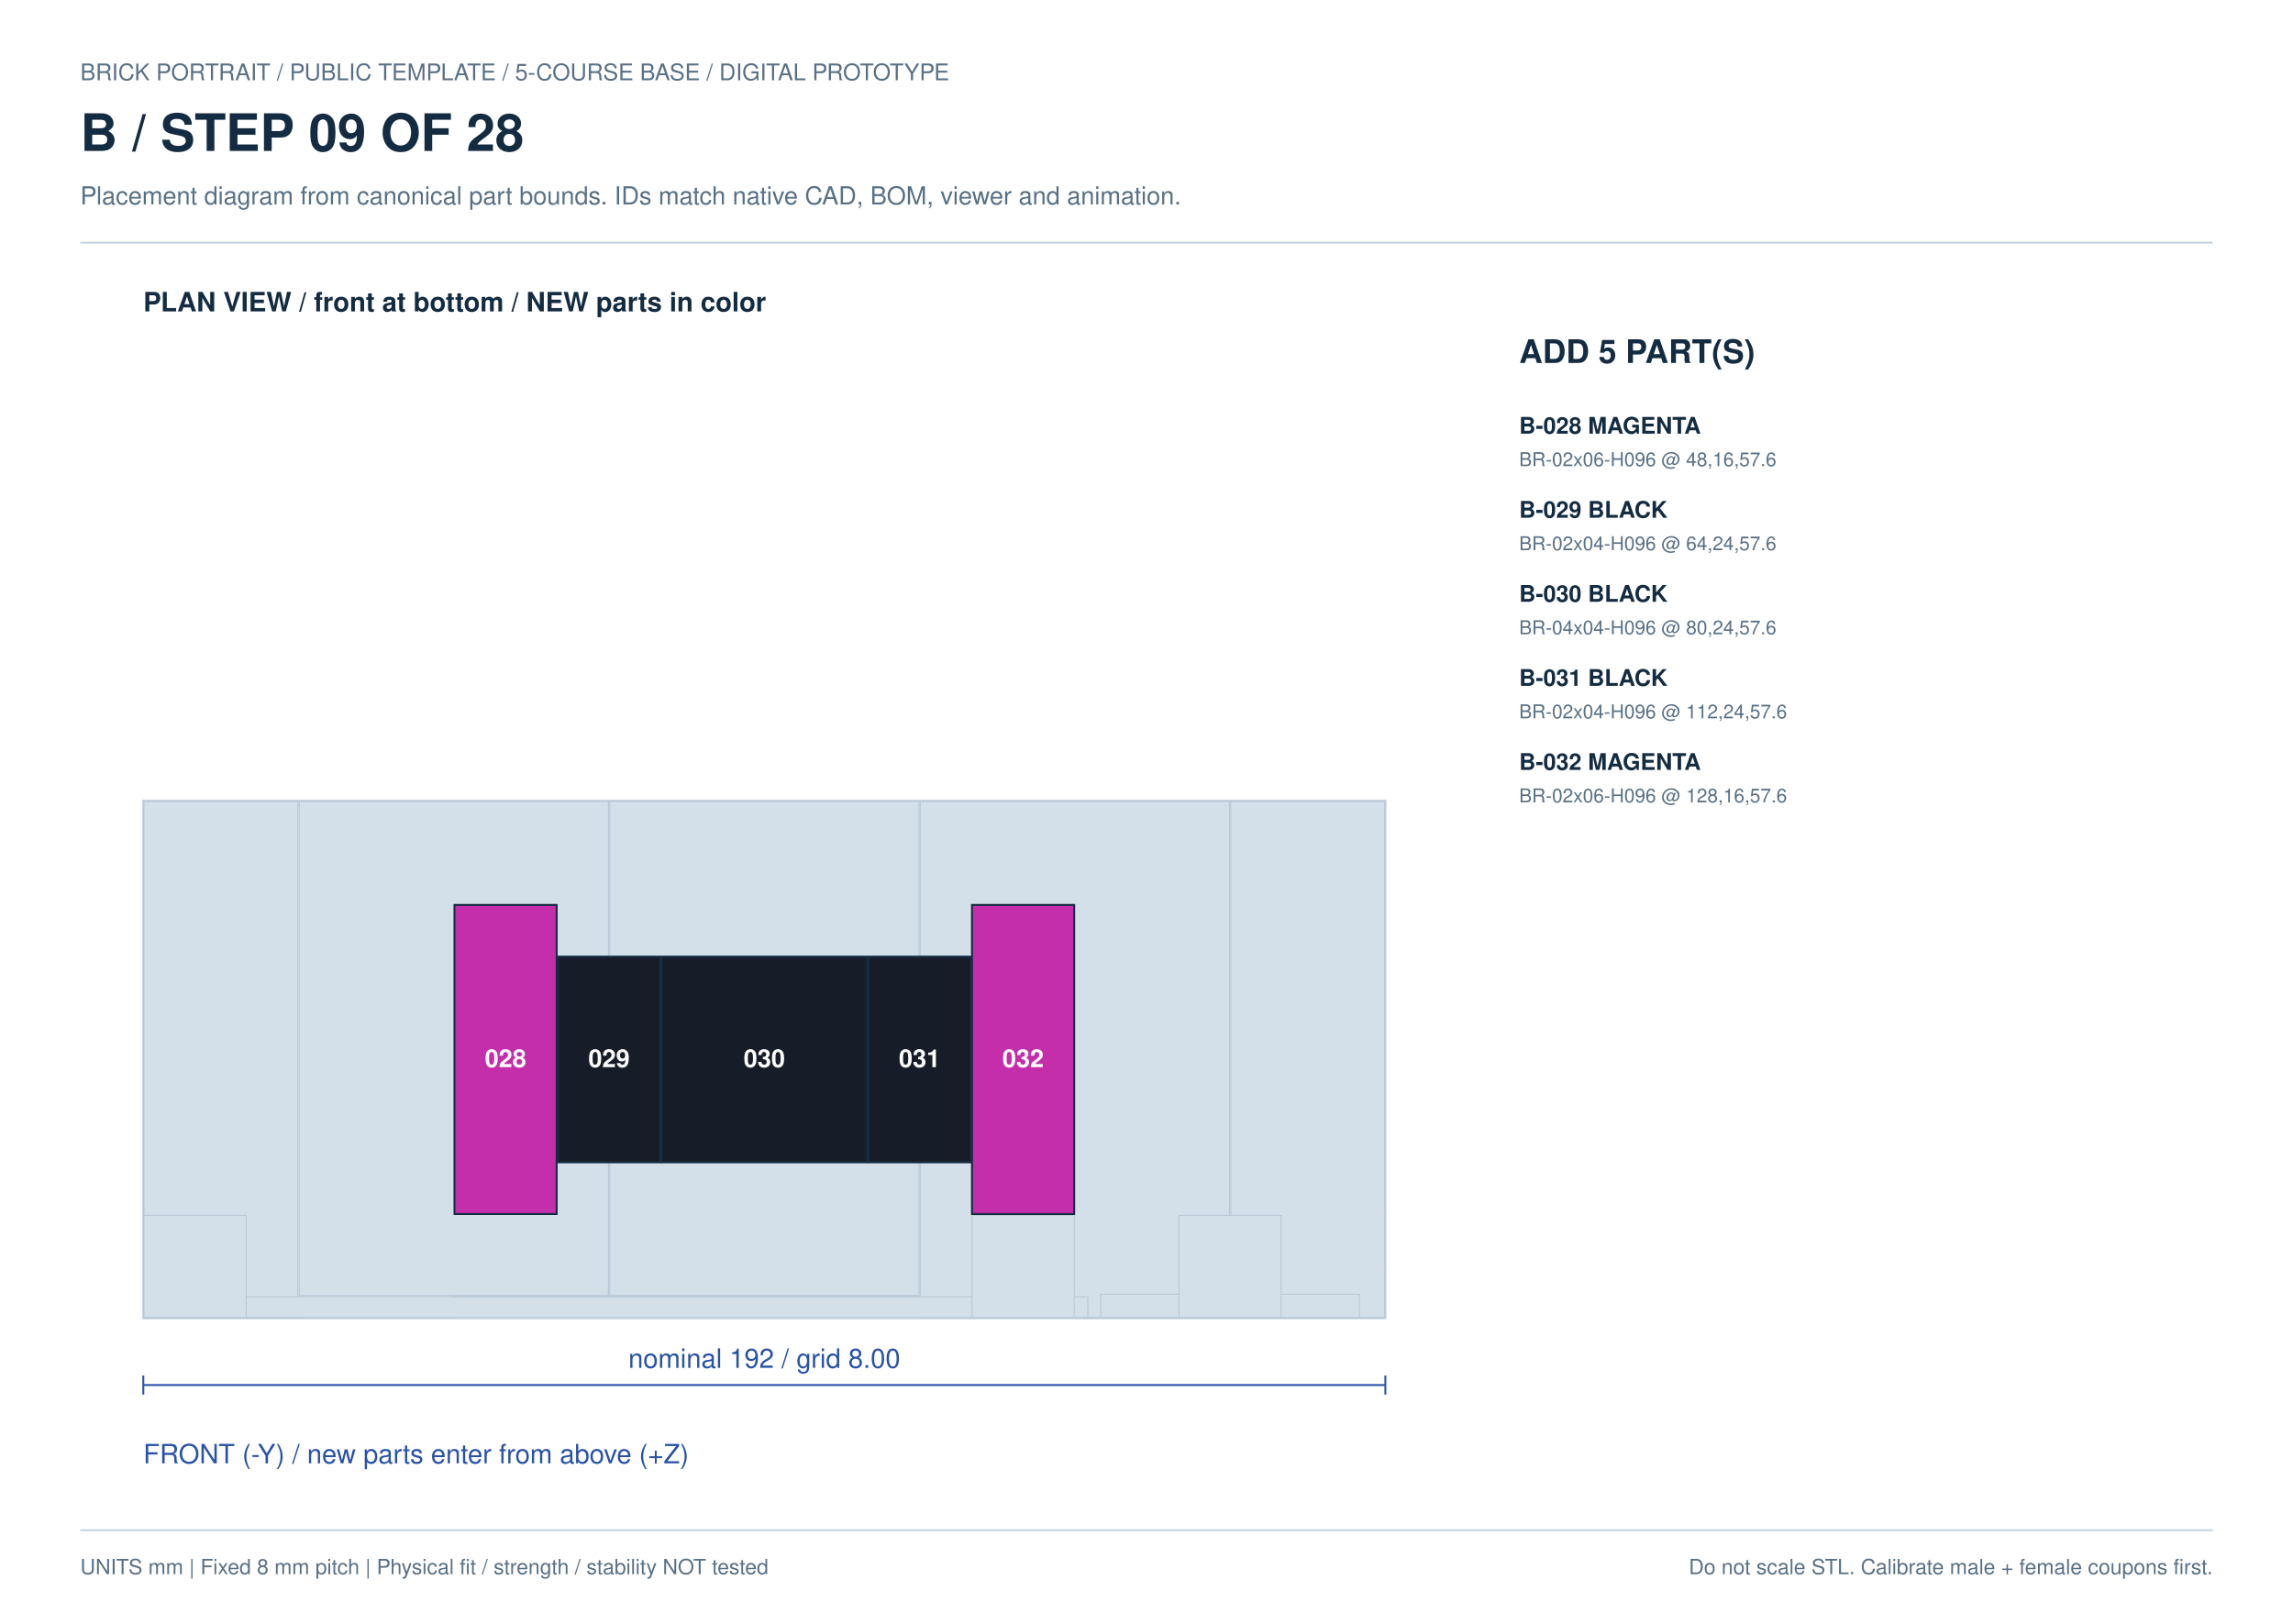
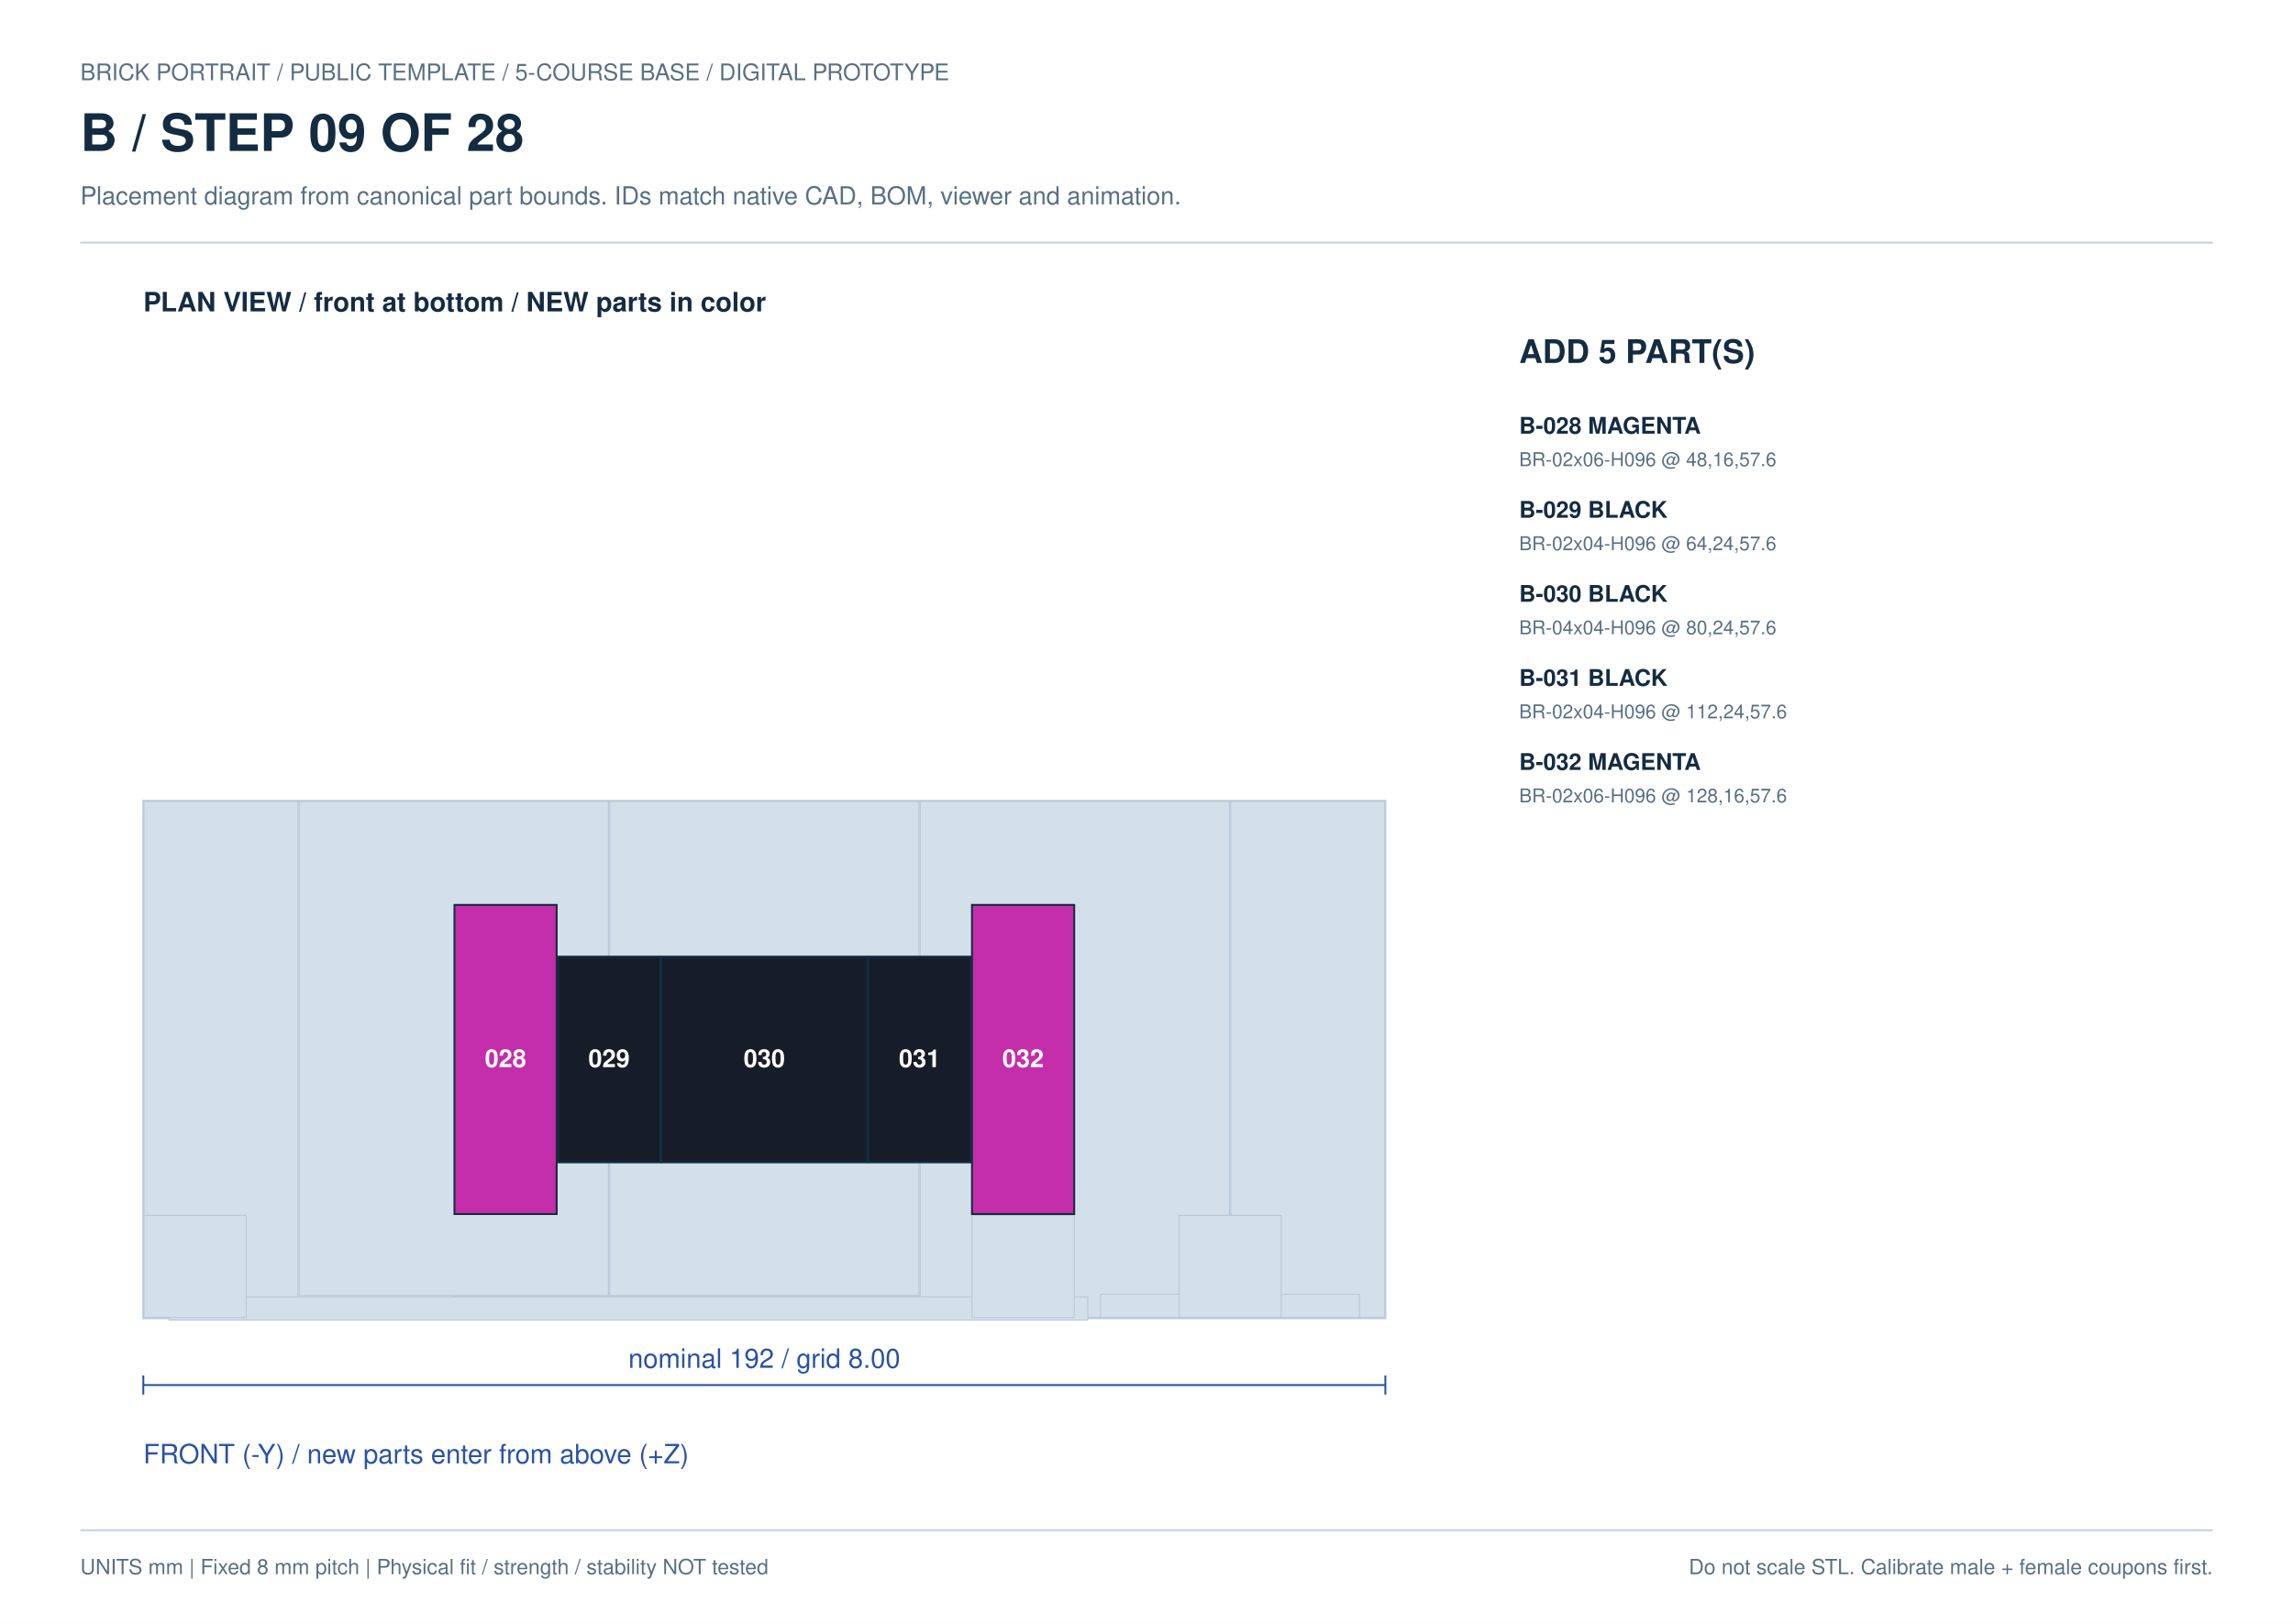
<svg xmlns="http://www.w3.org/2000/svg" width="420mm" height="297.5mm" viewBox="0 0 1200 850">
  <rect width="1200" height="850" fill="white" />
  <text x="42" y="42" font-family="Helvetica,Arial,sans-serif" font-size="12" fill="#587085" font-weight="normal" text-anchor="start">BRICK PORTRAIT / PUBLIC TEMPLATE / 5-COURSE BASE / DIGITAL PROTOTYPE</text>
  <text x="42" y="79" font-family="Helvetica,Arial,sans-serif" font-size="27" fill="#142c41" font-weight="bold" text-anchor="start">B / STEP 09 OF 28</text>
  <text x="42" y="107" font-family="Helvetica,Arial,sans-serif" font-size="13" fill="#587085" font-weight="normal" text-anchor="start">Placement diagram from canonical part bounds. IDs match native CAD, BOM, viewer and animation.</text>
  <line x1="42" y1="127" x2="1158" y2="127" stroke="#c5d3df" stroke-width="1" />
  <text x="75" y="163" font-family="Helvetica,Arial,sans-serif" font-size="14" fill="#142c41" font-weight="bold" text-anchor="start">PLAN VIEW / front at bottom / NEW parts in color</text>
  <rect x="75" y="419.167" width="650.0" height="270.833" fill="#edf3f8" stroke="#b7c8d6" />
  <line x1="75.0" y1="419.167" x2="75.0" y2="690" stroke="#d0dde8" stroke-width="0.5" />
  <line x1="102.083" y1="419.167" x2="102.083" y2="690" stroke="#d0dde8" stroke-width="0.5" />
  <line x1="129.167" y1="419.167" x2="129.167" y2="690" stroke="#d0dde8" stroke-width="0.5" />
  <line x1="156.25" y1="419.167" x2="156.25" y2="690" stroke="#d0dde8" stroke-width="0.5" />
  <line x1="183.333" y1="419.167" x2="183.333" y2="690" stroke="#d0dde8" stroke-width="0.5" />
  <line x1="210.417" y1="419.167" x2="210.417" y2="690" stroke="#d0dde8" stroke-width="0.5" />
  <line x1="237.5" y1="419.167" x2="237.5" y2="690" stroke="#d0dde8" stroke-width="0.5" />
  <line x1="264.583" y1="419.167" x2="264.583" y2="690" stroke="#d0dde8" stroke-width="0.5" />
  <line x1="291.667" y1="419.167" x2="291.667" y2="690" stroke="#d0dde8" stroke-width="0.5" />
  <line x1="318.75" y1="419.167" x2="318.75" y2="690" stroke="#d0dde8" stroke-width="0.5" />
  <line x1="345.833" y1="419.167" x2="345.833" y2="690" stroke="#d0dde8" stroke-width="0.5" />
  <line x1="372.917" y1="419.167" x2="372.917" y2="690" stroke="#d0dde8" stroke-width="0.5" />
  <line x1="400.0" y1="419.167" x2="400.0" y2="690" stroke="#d0dde8" stroke-width="0.5" />
  <line x1="427.083" y1="419.167" x2="427.083" y2="690" stroke="#d0dde8" stroke-width="0.5" />
  <line x1="454.167" y1="419.167" x2="454.167" y2="690" stroke="#d0dde8" stroke-width="0.5" />
  <line x1="481.25" y1="419.167" x2="481.25" y2="690" stroke="#d0dde8" stroke-width="0.5" />
  <line x1="508.333" y1="419.167" x2="508.333" y2="690" stroke="#d0dde8" stroke-width="0.5" />
  <line x1="535.417" y1="419.167" x2="535.417" y2="690" stroke="#d0dde8" stroke-width="0.5" />
  <line x1="562.5" y1="419.167" x2="562.5" y2="690" stroke="#d0dde8" stroke-width="0.5" />
  <line x1="589.583" y1="419.167" x2="589.583" y2="690" stroke="#d0dde8" stroke-width="0.5" />
  <line x1="616.667" y1="419.167" x2="616.667" y2="690" stroke="#d0dde8" stroke-width="0.5" />
  <line x1="643.75" y1="419.167" x2="643.75" y2="690" stroke="#d0dde8" stroke-width="0.5" />
  <line x1="670.833" y1="419.167" x2="670.833" y2="690" stroke="#d0dde8" stroke-width="0.5" />
  <line x1="697.917" y1="419.167" x2="697.917" y2="690" stroke="#d0dde8" stroke-width="0.5" />
  <line x1="725.0" y1="419.167" x2="725.0" y2="690" stroke="#d0dde8" stroke-width="0.5" />
  <line x1="75" y1="690.0" x2="725.0" y2="690.0" stroke="#d0dde8" stroke-width="0.5" />
  <line x1="75" y1="662.917" x2="725.0" y2="662.917" stroke="#d0dde8" stroke-width="0.5" />
  <line x1="75" y1="635.833" x2="725.0" y2="635.833" stroke="#d0dde8" stroke-width="0.5" />
  <line x1="75" y1="608.75" x2="725.0" y2="608.75" stroke="#d0dde8" stroke-width="0.5" />
  <line x1="75" y1="581.667" x2="725.0" y2="581.667" stroke="#d0dde8" stroke-width="0.5" />
  <line x1="75" y1="554.583" x2="725.0" y2="554.583" stroke="#d0dde8" stroke-width="0.5" />
  <line x1="75" y1="527.5" x2="725.0" y2="527.5" stroke="#d0dde8" stroke-width="0.5" />
  <line x1="75" y1="500.417" x2="725.0" y2="500.417" stroke="#d0dde8" stroke-width="0.5" />
  <line x1="75" y1="473.333" x2="725.0" y2="473.333" stroke="#d0dde8" stroke-width="0.5" />
  <line x1="75" y1="446.25" x2="725.0" y2="446.25" stroke="#d0dde8" stroke-width="0.5" />
  <line x1="75" y1="419.167" x2="725.0" y2="419.167" stroke="#d0dde8" stroke-width="0.5" />
  <rect x="75.339" y="419.505" width="649.323" height="270.156" fill="#d3dfe9" stroke="#b7c8d6" stroke-width="0.5" />
  <rect x="75.339" y="419.505" width="161.823" height="270.156" fill="#d3dfe9" stroke="#b7c8d6" stroke-width="0.5" />
  <rect x="237.839" y="419.505" width="161.823" height="258.646" fill="#d3dfe9" stroke="#b7c8d6" stroke-width="0.5" />
  <rect x="400.339" y="419.505" width="161.823" height="258.646" fill="#d3dfe9" stroke="#b7c8d6" stroke-width="0.5" />
  <rect x="562.839" y="419.505" width="161.823" height="270.156" fill="#d3dfe9" stroke="#b7c8d6" stroke-width="0.5" />
  <rect x="75.339" y="419.505" width="80.573" height="270.156" fill="#d3dfe9" stroke="#b7c8d6" stroke-width="0.5" />
  <rect x="156.589" y="419.505" width="161.823" height="258.646" fill="#d3dfe9" stroke="#b7c8d6" stroke-width="0.5" />
  <rect x="319.089" y="419.505" width="161.823" height="258.646" fill="#d3dfe9" stroke="#b7c8d6" stroke-width="0.5" />
  <rect x="481.589" y="419.505" width="161.823" height="270.156" fill="#d3dfe9" stroke="#b7c8d6" stroke-width="0.5" />
  <rect x="644.089" y="419.505" width="80.573" height="270.156" fill="#d3dfe9" stroke="#b7c8d6" stroke-width="0.5" />
  <rect x="75.339" y="419.505" width="161.823" height="270.156" fill="#d3dfe9" stroke="#b7c8d6" stroke-width="0.5" />
  <rect x="237.839" y="419.505" width="161.823" height="258.646" fill="#d3dfe9" stroke="#b7c8d6" stroke-width="0.5" />
  <rect x="400.339" y="419.505" width="161.823" height="258.646" fill="#d3dfe9" stroke="#b7c8d6" stroke-width="0.5" />
  <rect x="562.839" y="419.505" width="161.823" height="270.156" fill="#d3dfe9" stroke="#b7c8d6" stroke-width="0.5" />
  <rect x="75.339" y="419.505" width="80.573" height="270.156" fill="#d3dfe9" stroke="#b7c8d6" stroke-width="0.5" />
  <rect x="156.589" y="419.505" width="161.823" height="258.646" fill="#d3dfe9" stroke="#b7c8d6" stroke-width="0.5" />
  <rect x="319.089" y="419.505" width="161.823" height="258.646" fill="#d3dfe9" stroke="#b7c8d6" stroke-width="0.5" />
  <rect x="481.589" y="419.505" width="161.823" height="270.156" fill="#d3dfe9" stroke="#b7c8d6" stroke-width="0.5" />
  <rect x="644.089" y="419.505" width="80.573" height="270.156" fill="#d3dfe9" stroke="#b7c8d6" stroke-width="0.5" />
-   <rect x="88.542" y="678.828" width="480.729" height="10.833" fill="#d3dfe9" stroke="#b7c8d6" stroke-width="0.5" />
+   <rect x="88.542" y="678.828" width="480.729" height="12.188" fill="#d3dfe9" stroke="#b7c8d6" stroke-width="0.5" />
  <rect x="576.042" y="677.474" width="135.417" height="12.188" fill="#d3dfe9" stroke="#b7c8d6" stroke-width="0.5" />
  <rect x="75.339" y="636.172" width="53.49" height="53.49" fill="#d3dfe9" stroke="#b7c8d6" stroke-width="0.5" />
  <rect x="508.672" y="636.172" width="53.49" height="53.49" fill="#d3dfe9" stroke="#b7c8d6" stroke-width="0.5" />
  <rect x="617.005" y="636.172" width="53.49" height="53.49" fill="#d3dfe9" stroke="#b7c8d6" stroke-width="0.5" />
  <rect x="264.922" y="500.755" width="107.656" height="107.656" fill="#d3dfe9" stroke="#b7c8d6" stroke-width="0.5" />
  <rect x="373.255" y="500.755" width="107.656" height="107.656" fill="#d3dfe9" stroke="#b7c8d6" stroke-width="0.5" />
  <rect x="481.589" y="500.755" width="53.49" height="107.656" fill="#d3dfe9" stroke="#b7c8d6" stroke-width="0.5" />
  <rect x="237.839" y="473.672" width="53.49" height="161.823" fill="#c42eaa" stroke="#142c41" stroke-width="1" />
  <text x="264.583" y="558.583" font-family="Helvetica,Arial,sans-serif" font-size="13" fill="white" font-weight="bold" text-anchor="middle">028</text>
  <rect x="292.005" y="500.755" width="53.49" height="107.656" fill="#171d28" stroke="#142c41" stroke-width="1" />
  <text x="318.75" y="558.583" font-family="Helvetica,Arial,sans-serif" font-size="13" fill="white" font-weight="bold" text-anchor="middle">029</text>
  <rect x="346.172" y="500.755" width="107.656" height="107.656" fill="#171d28" stroke="#142c41" stroke-width="1" />
  <text x="400.0" y="558.583" font-family="Helvetica,Arial,sans-serif" font-size="13" fill="white" font-weight="bold" text-anchor="middle">030</text>
  <rect x="454.505" y="500.755" width="53.49" height="107.656" fill="#171d28" stroke="#142c41" stroke-width="1" />
  <text x="481.25" y="558.583" font-family="Helvetica,Arial,sans-serif" font-size="13" fill="white" font-weight="bold" text-anchor="middle">031</text>
  <rect x="508.672" y="473.672" width="53.49" height="161.823" fill="#c42eaa" stroke="#142c41" stroke-width="1" />
  <text x="535.417" y="558.583" font-family="Helvetica,Arial,sans-serif" font-size="13" fill="white" font-weight="bold" text-anchor="middle">032</text>
  <line x1="75" y1="725" x2="725.0" y2="725" stroke="#2952a6" stroke-width="1" />
  <line x1="75" y1="720" x2="75" y2="730" stroke="#2952a6" stroke-width="1" />
  <line x1="725.0" y1="720" x2="725.0" y2="730" stroke="#2952a6" stroke-width="1" />
  <text x="400.0" y="716" font-family="Helvetica,Arial,sans-serif" font-size="14" fill="#2952a6" font-weight="normal" text-anchor="middle">nominal 192 / grid 8.00</text>
  <text x="75" y="766" font-family="Helvetica,Arial,sans-serif" font-size="14" fill="#2952a6" font-weight="normal" text-anchor="start">FRONT (-Y)  /  new parts enter from above (+Z)</text>
  <text x="795" y="190" font-family="Helvetica,Arial,sans-serif" font-size="17" fill="#142c41" font-weight="bold" text-anchor="start">ADD 5 PART(S)</text>
  <text x="795" y="227" font-family="Helvetica,Arial,sans-serif" font-size="12" fill="#142c41" font-weight="bold" text-anchor="start">B-028  MAGENTA</text>
  <text x="795" y="244" font-family="Helvetica,Arial,sans-serif" font-size="10" fill="#587085" font-weight="normal" text-anchor="start">BR-02x06-H096  @ 48,16,57.6</text>
  <text x="795" y="271" font-family="Helvetica,Arial,sans-serif" font-size="12" fill="#142c41" font-weight="bold" text-anchor="start">B-029  BLACK</text>
  <text x="795" y="288" font-family="Helvetica,Arial,sans-serif" font-size="10" fill="#587085" font-weight="normal" text-anchor="start">BR-02x04-H096  @ 64,24,57.6</text>
  <text x="795" y="315" font-family="Helvetica,Arial,sans-serif" font-size="12" fill="#142c41" font-weight="bold" text-anchor="start">B-030  BLACK</text>
  <text x="795" y="332" font-family="Helvetica,Arial,sans-serif" font-size="10" fill="#587085" font-weight="normal" text-anchor="start">BR-04x04-H096  @ 80,24,57.6</text>
  <text x="795" y="359" font-family="Helvetica,Arial,sans-serif" font-size="12" fill="#142c41" font-weight="bold" text-anchor="start">B-031  BLACK</text>
  <text x="795" y="376" font-family="Helvetica,Arial,sans-serif" font-size="10" fill="#587085" font-weight="normal" text-anchor="start">BR-02x04-H096  @ 112,24,57.6</text>
  <text x="795" y="403" font-family="Helvetica,Arial,sans-serif" font-size="12" fill="#142c41" font-weight="bold" text-anchor="start">B-032  MAGENTA</text>
  <text x="795" y="420" font-family="Helvetica,Arial,sans-serif" font-size="10" fill="#587085" font-weight="normal" text-anchor="start">BR-02x06-H096  @ 128,16,57.6</text>
  <line x1="42" y1="801" x2="1158" y2="801" stroke="#c5d3df" stroke-width="1" />
  <text x="42" y="824" font-family="Helvetica,Arial,sans-serif" font-size="11" fill="#587085" font-weight="normal" text-anchor="start">UNITS mm | Fixed 8 mm pitch | Physical fit / strength / stability NOT tested</text>
  <text x="1158" y="824" font-family="Helvetica,Arial,sans-serif" font-size="11" fill="#587085" font-weight="normal" text-anchor="end">Do not scale STL. Calibrate male + female coupons first.</text>
</svg>
